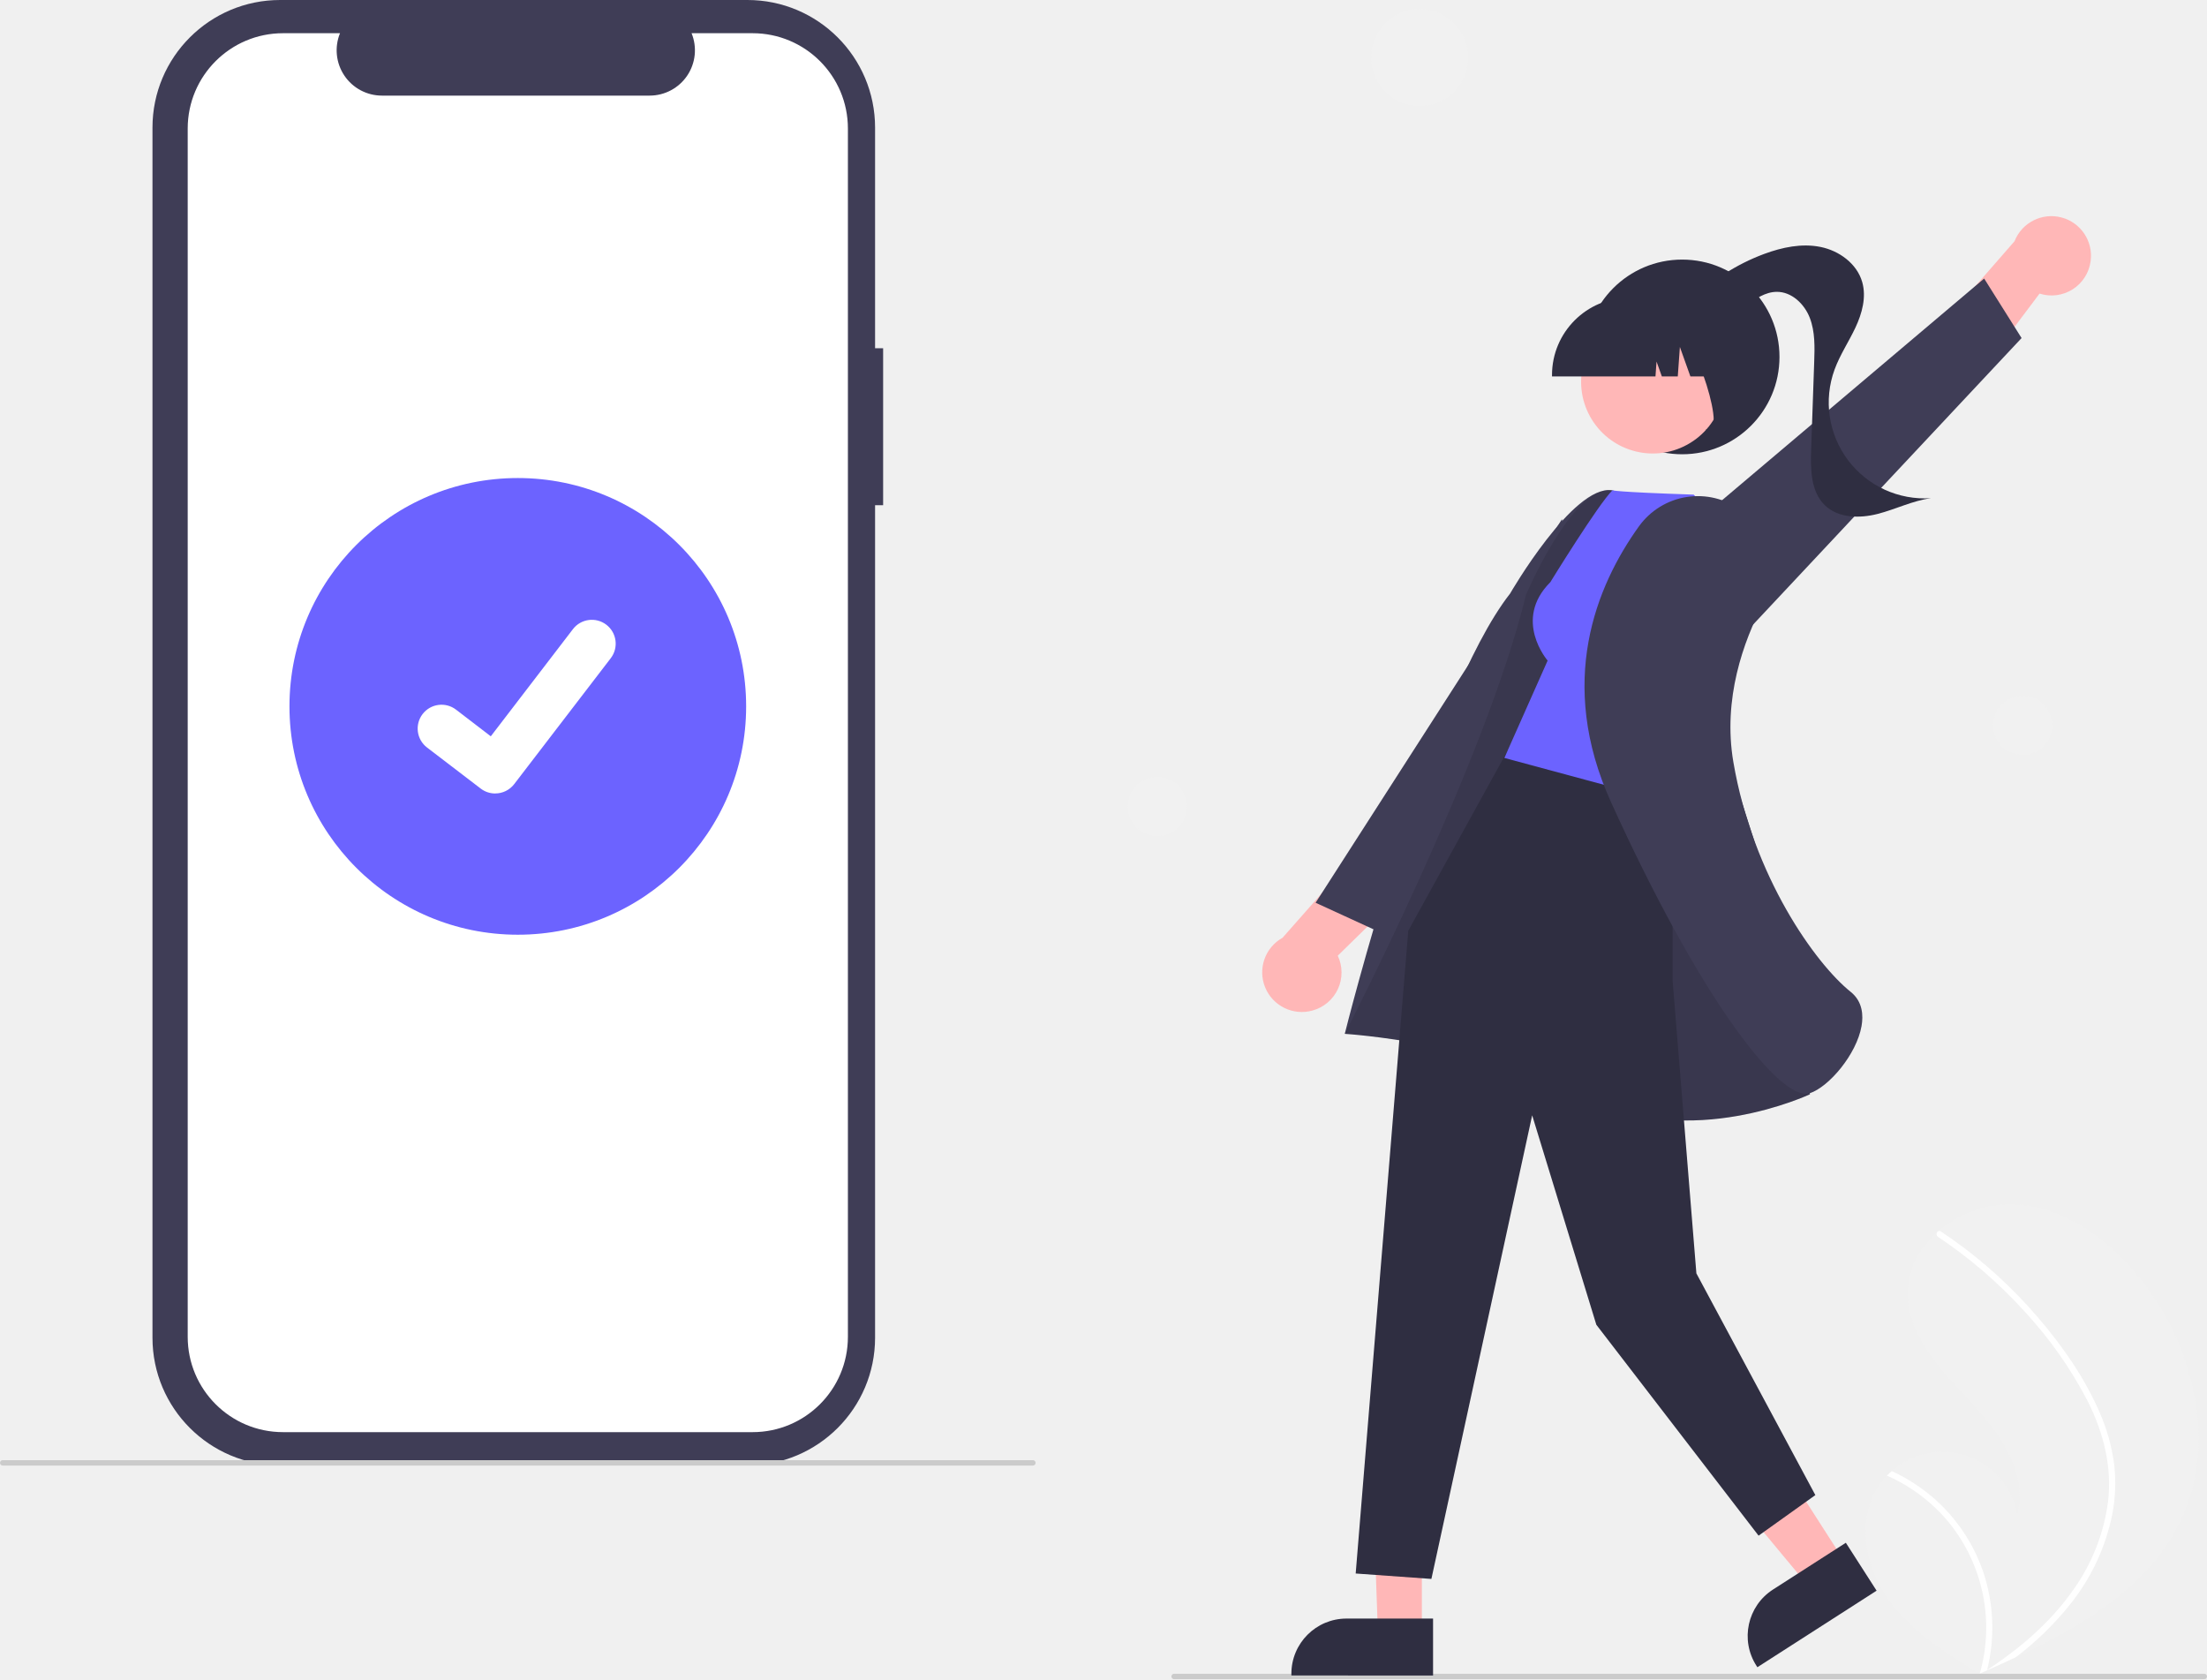
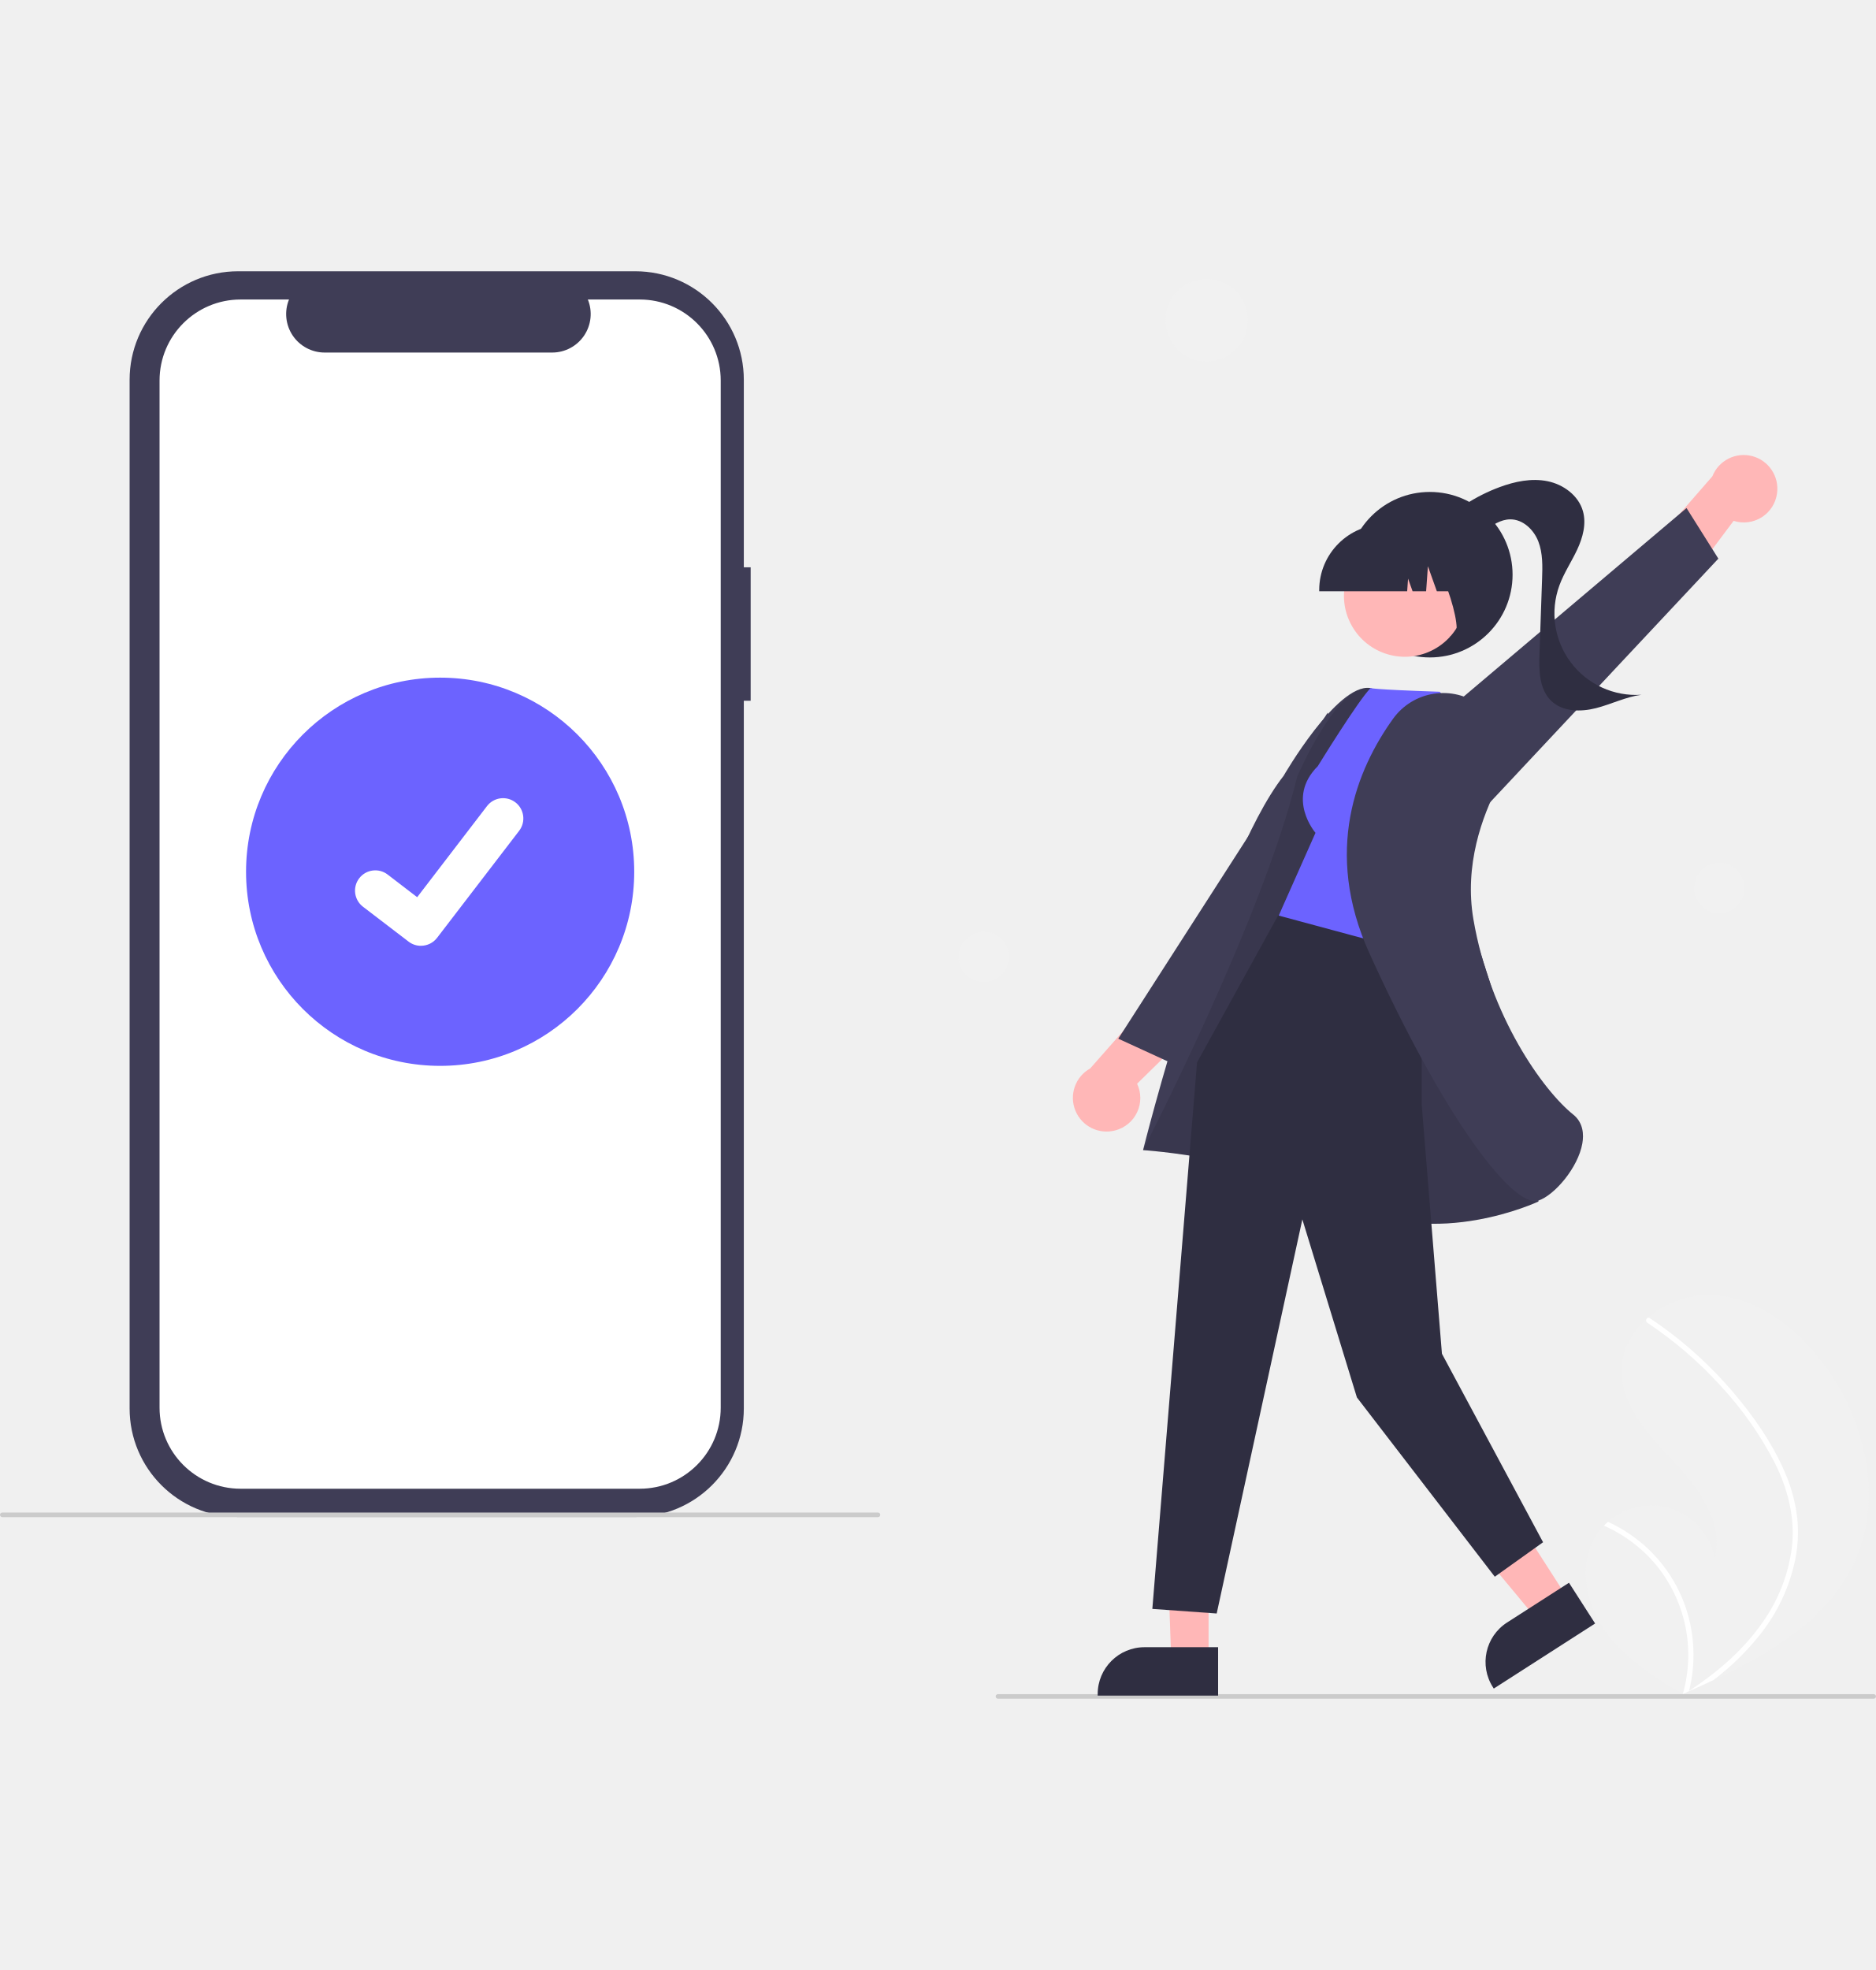
- <svg xmlns="http://www.w3.org/2000/svg" data-name="Layer 1" width="816.215" height="621" viewBox="0 0 816.215 621">
+ <svg xmlns="http://www.w3.org/2000/svg" data-name="Layer 1" width="400" height="420" viewBox="0 0 816.215 621">
  <path d="M518.501,268.281h-2.978V186.711A47.211,47.211,0,0,0,468.313,139.5H295.495a47.211,47.211,0,0,0-47.211,47.211V634.212a47.211,47.211,0,0,0,47.211,47.211H468.312a47.211,47.211,0,0,0,47.211-47.211v-307.868h2.978Z" transform="translate(-191.8923 -139.5)" fill="#3f3d56" />
  <path d="M470.217,151.783H447.659A16.75,16.75,0,0,1,432.15,174.859H333.145a16.75,16.75,0,0,1-15.508-23.076H296.567A35.256,35.256,0,0,0,261.311,187.039V633.884a35.256,35.256,0,0,0,35.256,35.256H470.217a35.256,35.256,0,0,0,35.256-35.256h0V187.039A35.256,35.256,0,0,0,470.217,151.783Z" transform="translate(-191.8923 -139.5)" fill="#fff" />
  <path d="M573.892,681.5h-381a1,1,0,0,1,0-2h381a1,1,0,0,1,0,2Z" transform="translate(-191.8923 -139.5)" fill="#cbcbcb" />
  <circle id="baf12095-0797-4180-a98d-6422936d747a" data-name="Ellipse 44" cx="191.5" cy="261.234" r="84.446" fill="#6c63ff" />
  <path id="b582f34e-fd02-4670-b1d8-d23f069ed737-334" data-name="Path 395" d="M375.024,432.947a8.758,8.758,0,0,1-5.269-1.751l-.094-.071-19.846-15.182a8.819,8.819,0,1,1,10.732-13.998l12.855,9.858L403.778,372.174a8.816,8.816,0,0,1,12.36-1.633l.003.002-.189.262.194-.262a8.826,8.826,0,0,1,1.631,12.362l-35.729,46.592a8.821,8.821,0,0,1-7.015,3.439Z" transform="translate(-191.8923 -139.5)" fill="#fff" />
  <path d="M886.137,689.8a26.263,26.263,0,0,1,3.606-4.595c.565-.586,1.16-1.137,1.774-1.674a28.142,28.142,0,0,1,46.402,16.007c4.124-15.252-6.612-30.276-17.406-41.816-10.8-11.536-23.143-24.191-23.081-39.998.03-8.796,4.333-16.643,10.829-22.46.2-.176.401-.352.605-.522a41.071,41.071,0,0,1,28.288-9.858c19.199,1.028,35.963,13.932,47.605,29.238,18.739,24.627,26.95,59.197,13.832,87.231-11.539,24.656-36.149,39.298-61.265,51.069q-5.261,2.466-10.501,4.783c-.023.006-.048.023-.071.029-.168.074-.336.148-.494.224-.721.318-1.442.636-2.157.95l.331.216,1.033.669c-.358-.217-.712-.427-1.07-.644-.107-.066-.219-.127-.325-.193-12.336-7.402-24.843-15.232-33.365-26.788C881.867,719.67,878.313,702.484,886.137,689.8Z" transform="translate(-191.8923 -139.5)" fill="#f1f1f1" />
  <path d="M968.44,661.936a69.818,69.818,0,0,1,5.376,19.53,60.624,60.624,0,0,1-.731,18.012,77.675,77.675,0,0,1-15.577,33.322,111.792,111.792,0,0,1-20.182,19.62q-5.26,2.466-10.501,4.783c-.023.006-.048.023-.072.029-.168.074-.336.148-.494.224-.721.318-1.442.636-2.157.95l.331.216,1.033.669c-.358-.217-.712-.427-1.07-.644-.106-.066-.219-.127-.325-.193a61.796,61.796,0,0,0-11.207-55.647A62.325,62.325,0,0,0,889.743,685.205c.564-.586,1.16-1.137,1.774-1.674a64.619,64.619,0,0,1,9.904,5.655,63.317,63.317,0,0,1,23.959,31.74,64.735,64.735,0,0,1,1.405,36.188c.619-.405,1.241-.82,1.845-1.234,11.492-7.75,22.083-17.057,30.061-28.471a72.261,72.261,0,0,0,12.822-32.585c1.529-12.834-1.682-25.454-7.412-36.905a151.257,151.257,0,0,0-23.696-33.67,171.872,171.872,0,0,0-31.776-27.322,1.236,1.236,0,0,1-.366-1.664,1.051,1.051,0,0,1,.605-.522.915.915,0,0,1,.78.158c1.44.961,2.868,1.931,4.279,2.929a173.822,173.822,0,0,1,31.765,29.016C954.721,637.4,962.94,649.126,968.44,661.936Z" transform="translate(-191.8923 -139.5)" fill="#fff" />
  <circle id="ae2e9f9a-ed63-4994-961d-af4fbb6f5199" data-name="Ellipse 44" cx="525.042" cy="21.276" r="17.934" fill="#f1f1f1" />
  <circle id="b777be60-18da-4893-88a8-55a275d98bc2" data-name="Ellipse 44" cx="748.042" cy="268.276" r="10.934" fill="#f1f1f1" />
  <circle id="a703acd2-aa23-4bff-9a86-75b7d9a928c1" data-name="Ellipse 44" cx="428.042" cy="298.276" r="10.934" fill="#f1f1f1" />
  <path d="M626.108,760.5h381a1,1,0,1,0,0-2h-381a1,1,0,0,0,0,2Z" transform="translate(-191.8923 -139.5)" fill="#cbcbcb" />
  <path d="M965.062,236.135a14.652,14.652,0,0,0-28.137-7.426l-30.917,35.444,9.072,25.337,31.093-41.415A14.573,14.573,0,0,0,965.062,236.135Z" transform="translate(-191.8923 -139.5)" fill="#ffb7b7" />
  <polygon points="645.013 234.549 747.642 125.02 733.799 103.012 605.076 211.876 645.013 234.549" fill="#3f3d56" />
  <circle cx="622.108" cy="132" r="36" fill="#2f2e41" />
  <path d="M816.894,251.163A75.485,75.485,0,0,1,844.357,233.404c6.639-2.459,13.865-3.979,20.805-2.582,6.941,1.397,13.504,6.198,15.44,13.008,1.583,5.568-.052,11.564-2.509,16.806-2.457,5.242-5.738,10.102-7.725,15.54a35.468,35.468,0,0,0,35.689,47.562c-6.819.914-13.105,4.119-19.771,5.825-6.666,1.706-14.533,1.59-19.486-3.185-5.241-5.052-5.346-13.267-5.093-20.542q.565-16.222,1.13-32.445c.192-5.515.356-11.208-1.633-16.356-1.989-5.148-6.716-9.656-12.235-9.609-4.183.035-7.885,2.569-11.239,5.068-3.354,2.499-6.905,5.165-11.071,5.536-4.166.372-8.923-2.711-8.611-6.882Z" transform="translate(-191.8923 -139.5)" fill="#2f2e41" />
  <path d="M677.269,513.223a14.652,14.652,0,0,1-11.039-26.925l31.101-35.284,26.305,5.683-36.997,36.238a14.573,14.573,0,0,1-9.369,20.287Z" transform="translate(-191.8923 -139.5)" fill="#ffb7b7" />
  <polygon points="587.698 247.405 510.183 344.705 486.555 333.857 577.665 192.012 587.698 247.405" fill="#3f3d56" />
  <polygon points="525.848 541.211 507.374 540.921 509.596 603.887 525.845 603.887 525.848 541.211" fill="#ffb7b7" />
  <path d="M721.882,738.082l-32.001-.001h-.001A20.395,20.395,0,0,0,669.486,758.474v.663l52.395.002Z" transform="translate(-191.8923 -139.5)" fill="#2f2e41" />
  <polygon points="648.165 524.511 627.984 537.467 668.352 586.032 682.026 577.253 648.165 524.511" fill="#ffb7b7" />
  <path d="M874.54,710.049,847.611,727.338l-.001.001a20.395,20.395,0,0,0-6.143,28.179l.358.558,44.091-28.307Z" transform="translate(-191.8923 -139.5)" fill="#2f2e41" />
  <path d="M847.247,471.74s-44.84-148.927-59.25-150.94-37.628,38.213-37.628,38.213c-30.103,38.408-61.144,162.821-61.144,162.821s51.747,3.238,89.573,23.363,82.468-1.019,82.468-1.019Z" transform="translate(-191.8923 -139.5)" fill="#3f3d56" />
  <path d="M847.247,471.74s-44.84-148.927-59.25-150.94-31.731,38.621-31.731,38.621c-15,62-67.041,162.413-67.041,162.413s51.747,3.238,89.573,23.363,82.468-1.019,82.468-1.019Z" transform="translate(-191.8923 -139.5)" opacity="0.1" style="isolation:isolate" />
  <polygon points="618.567 287.682 618.567 362.517 627.374 470.921 671.374 552.921 650.374 567.921 590.374 489.921 566.643 412.472 529.374 583.921 501.374 581.921 520.82 344.21 557.721 277.3 618.567 287.682" fill="#2f2e41" />
  <path d="M765.25,354.8c-14,14-1,29-1,29l-16,36,63,17,22.016-98.378-15-16c-30-1-30.016-1.622-30.016-1.622C782.994,325.944,765.25,354.8,765.25,354.8Z" transform="translate(-191.8923 -139.5)" fill="#6c63ff" />
  <path d="M835.803,328.23a26.884,26.884,0,0,0-37.777,5.913c-15.838,22.052-30.482,57.661-10.305,102.072,32.399,71.31,60.593,107.814,72.055,107.811a4.56,4.56,0,0,0,1.473-.231c7.055-2.394,17.256-14.332,19.103-24.853.661-3.766.504-9.011-4-12.612-12.936-10.346-36.158-42.562-43.402-84.964-4.003-23.43,3.76-44.772,10.978-58.55a26.879,26.879,0,0,0-7.777-34.329h0Z" transform="translate(-191.8923 -139.5)" fill="#3f3d56" />
  <circle cx="803.14" cy="280.711" r="26.5" transform="translate(-228.1167 280.1343) rotate(-28.6632)" fill="#ffb7b7" />
  <path d="M765.872,278.707h38.266l.393-5.494,1.962,5.494h5.892l.778-10.889,3.889,10.889h11.401v-.539a28.624,28.624,0,0,0-28.592-28.592h-5.395A28.624,28.624,0,0,0,765.872,278.168Z" transform="translate(-191.8923 -139.5)" fill="#2f2e41" />
  <path d="M822.67,298.454,839,293.156V253.5H808.156l.764.762C819.544,264.873,831.36,302.519,822.67,298.454Z" transform="translate(-191.8923 -139.5)" fill="#2f2e41" />
</svg>
